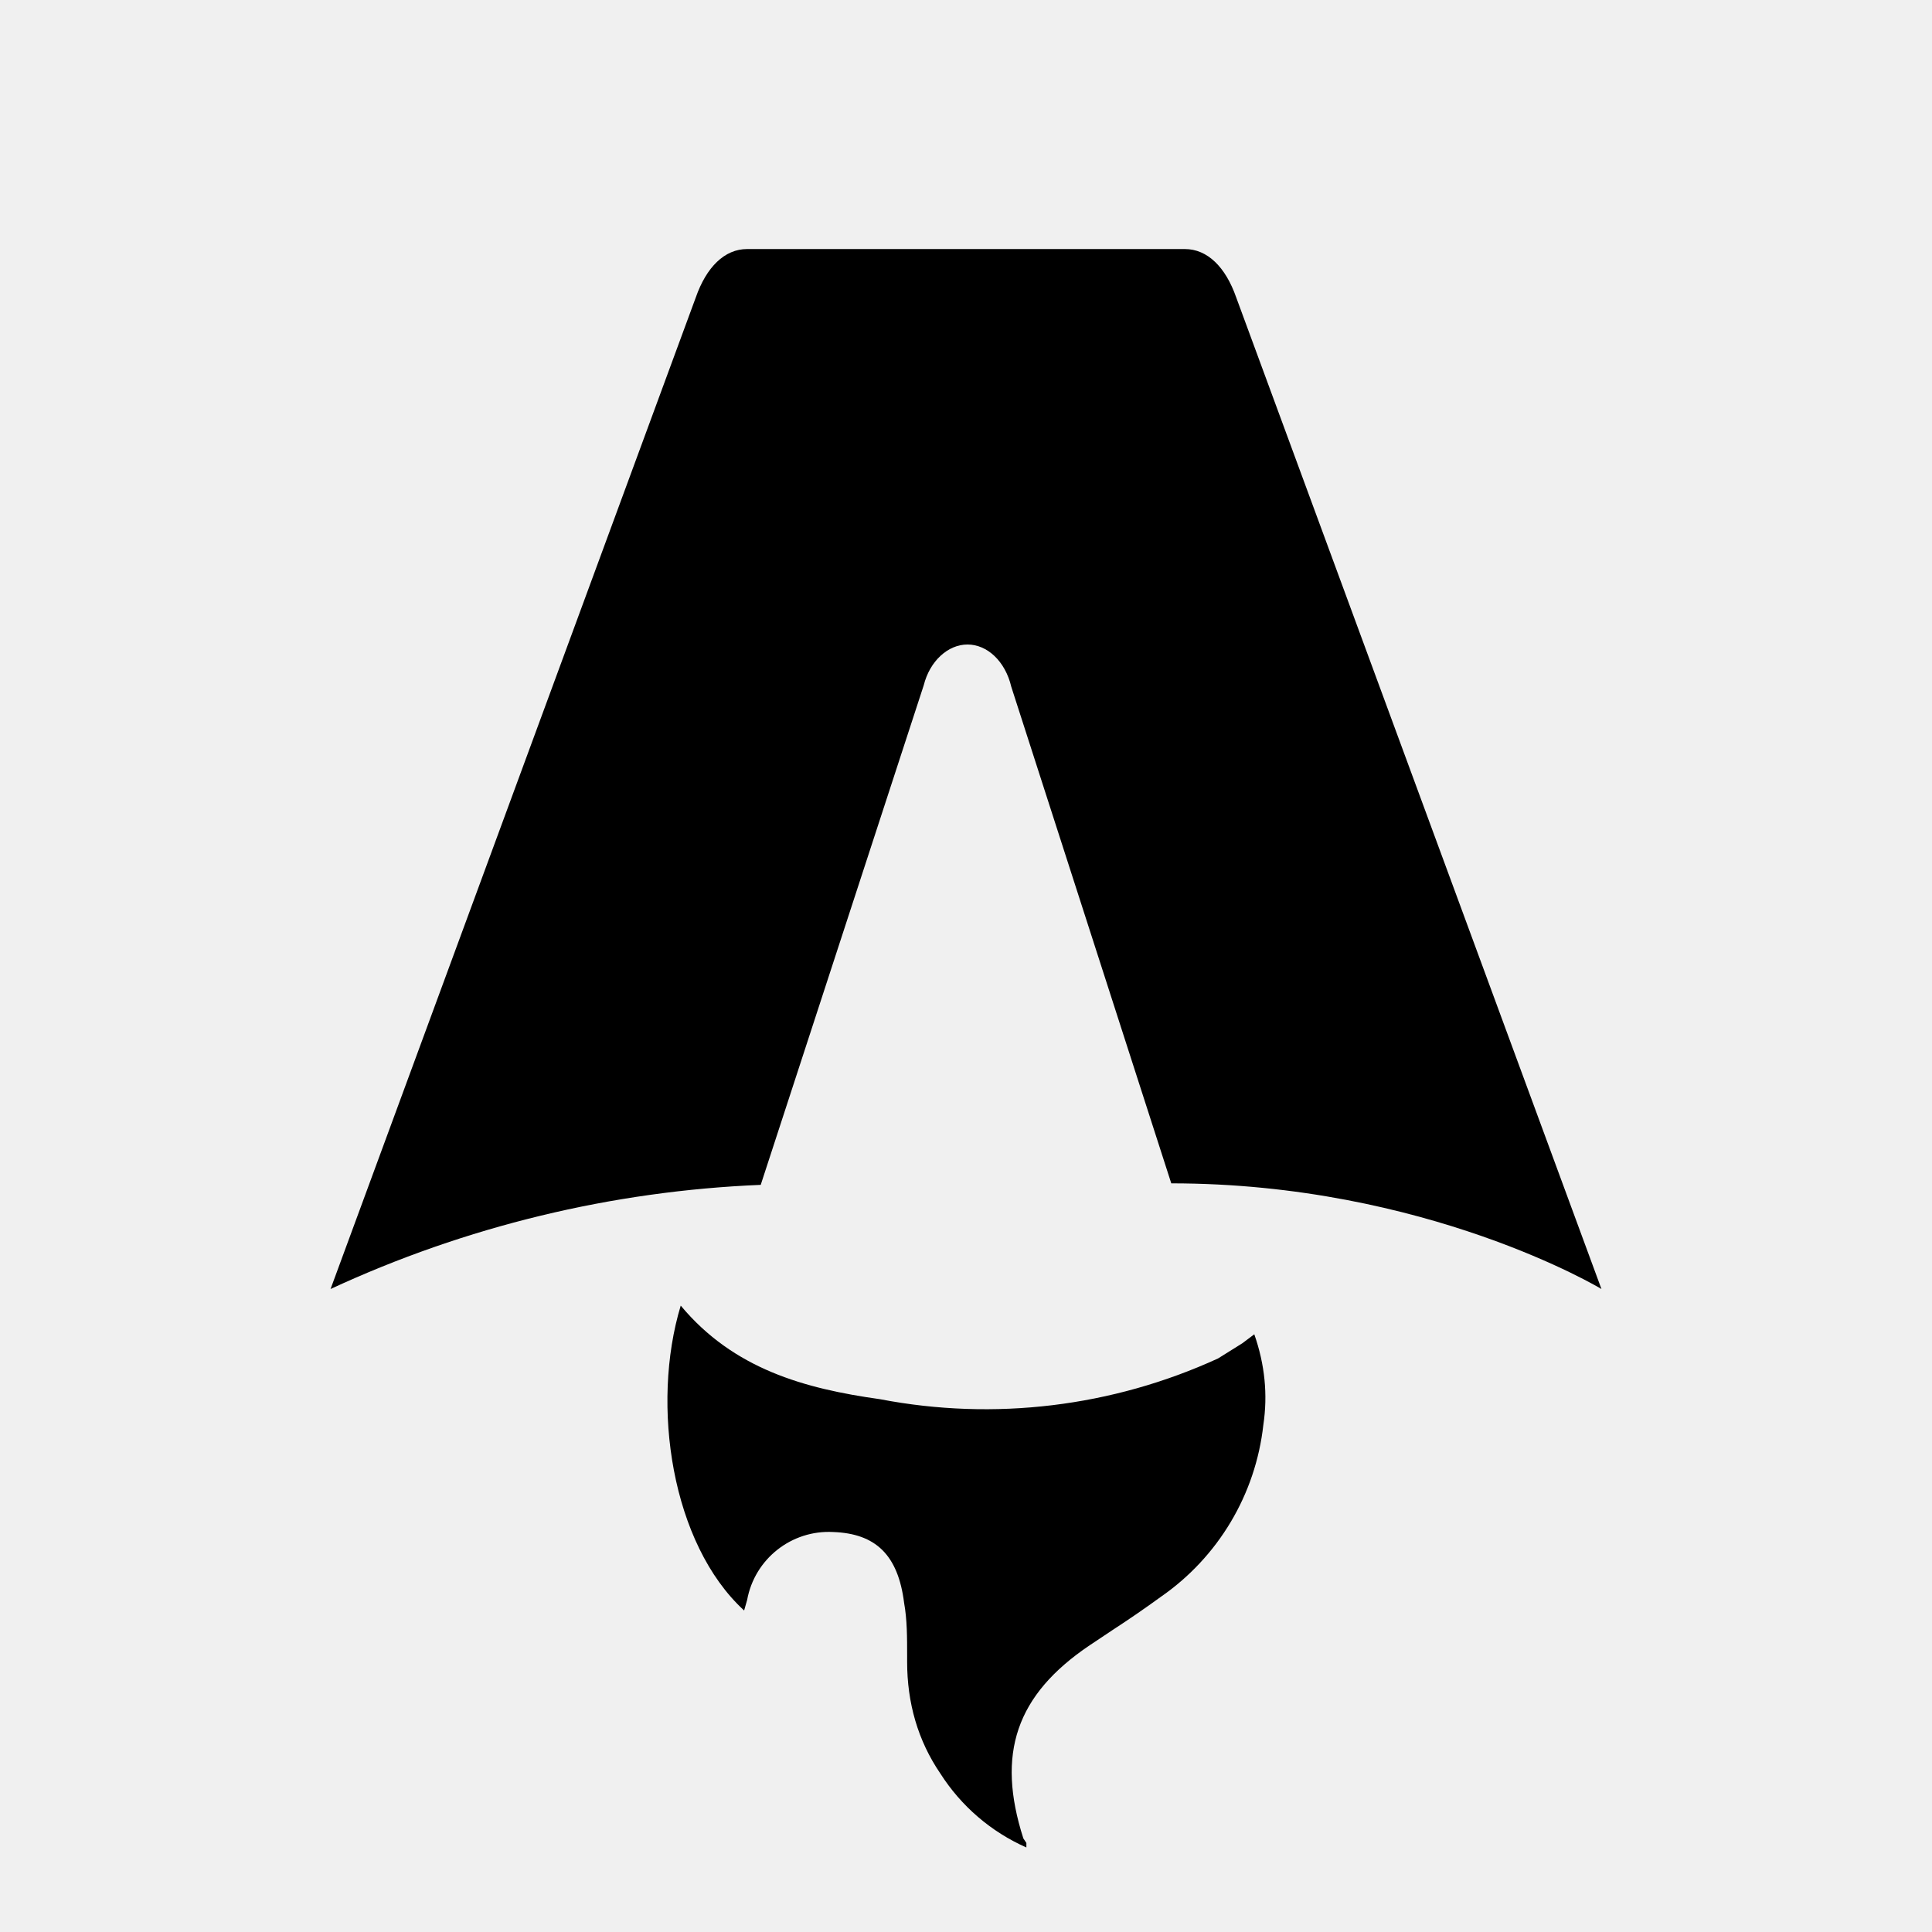
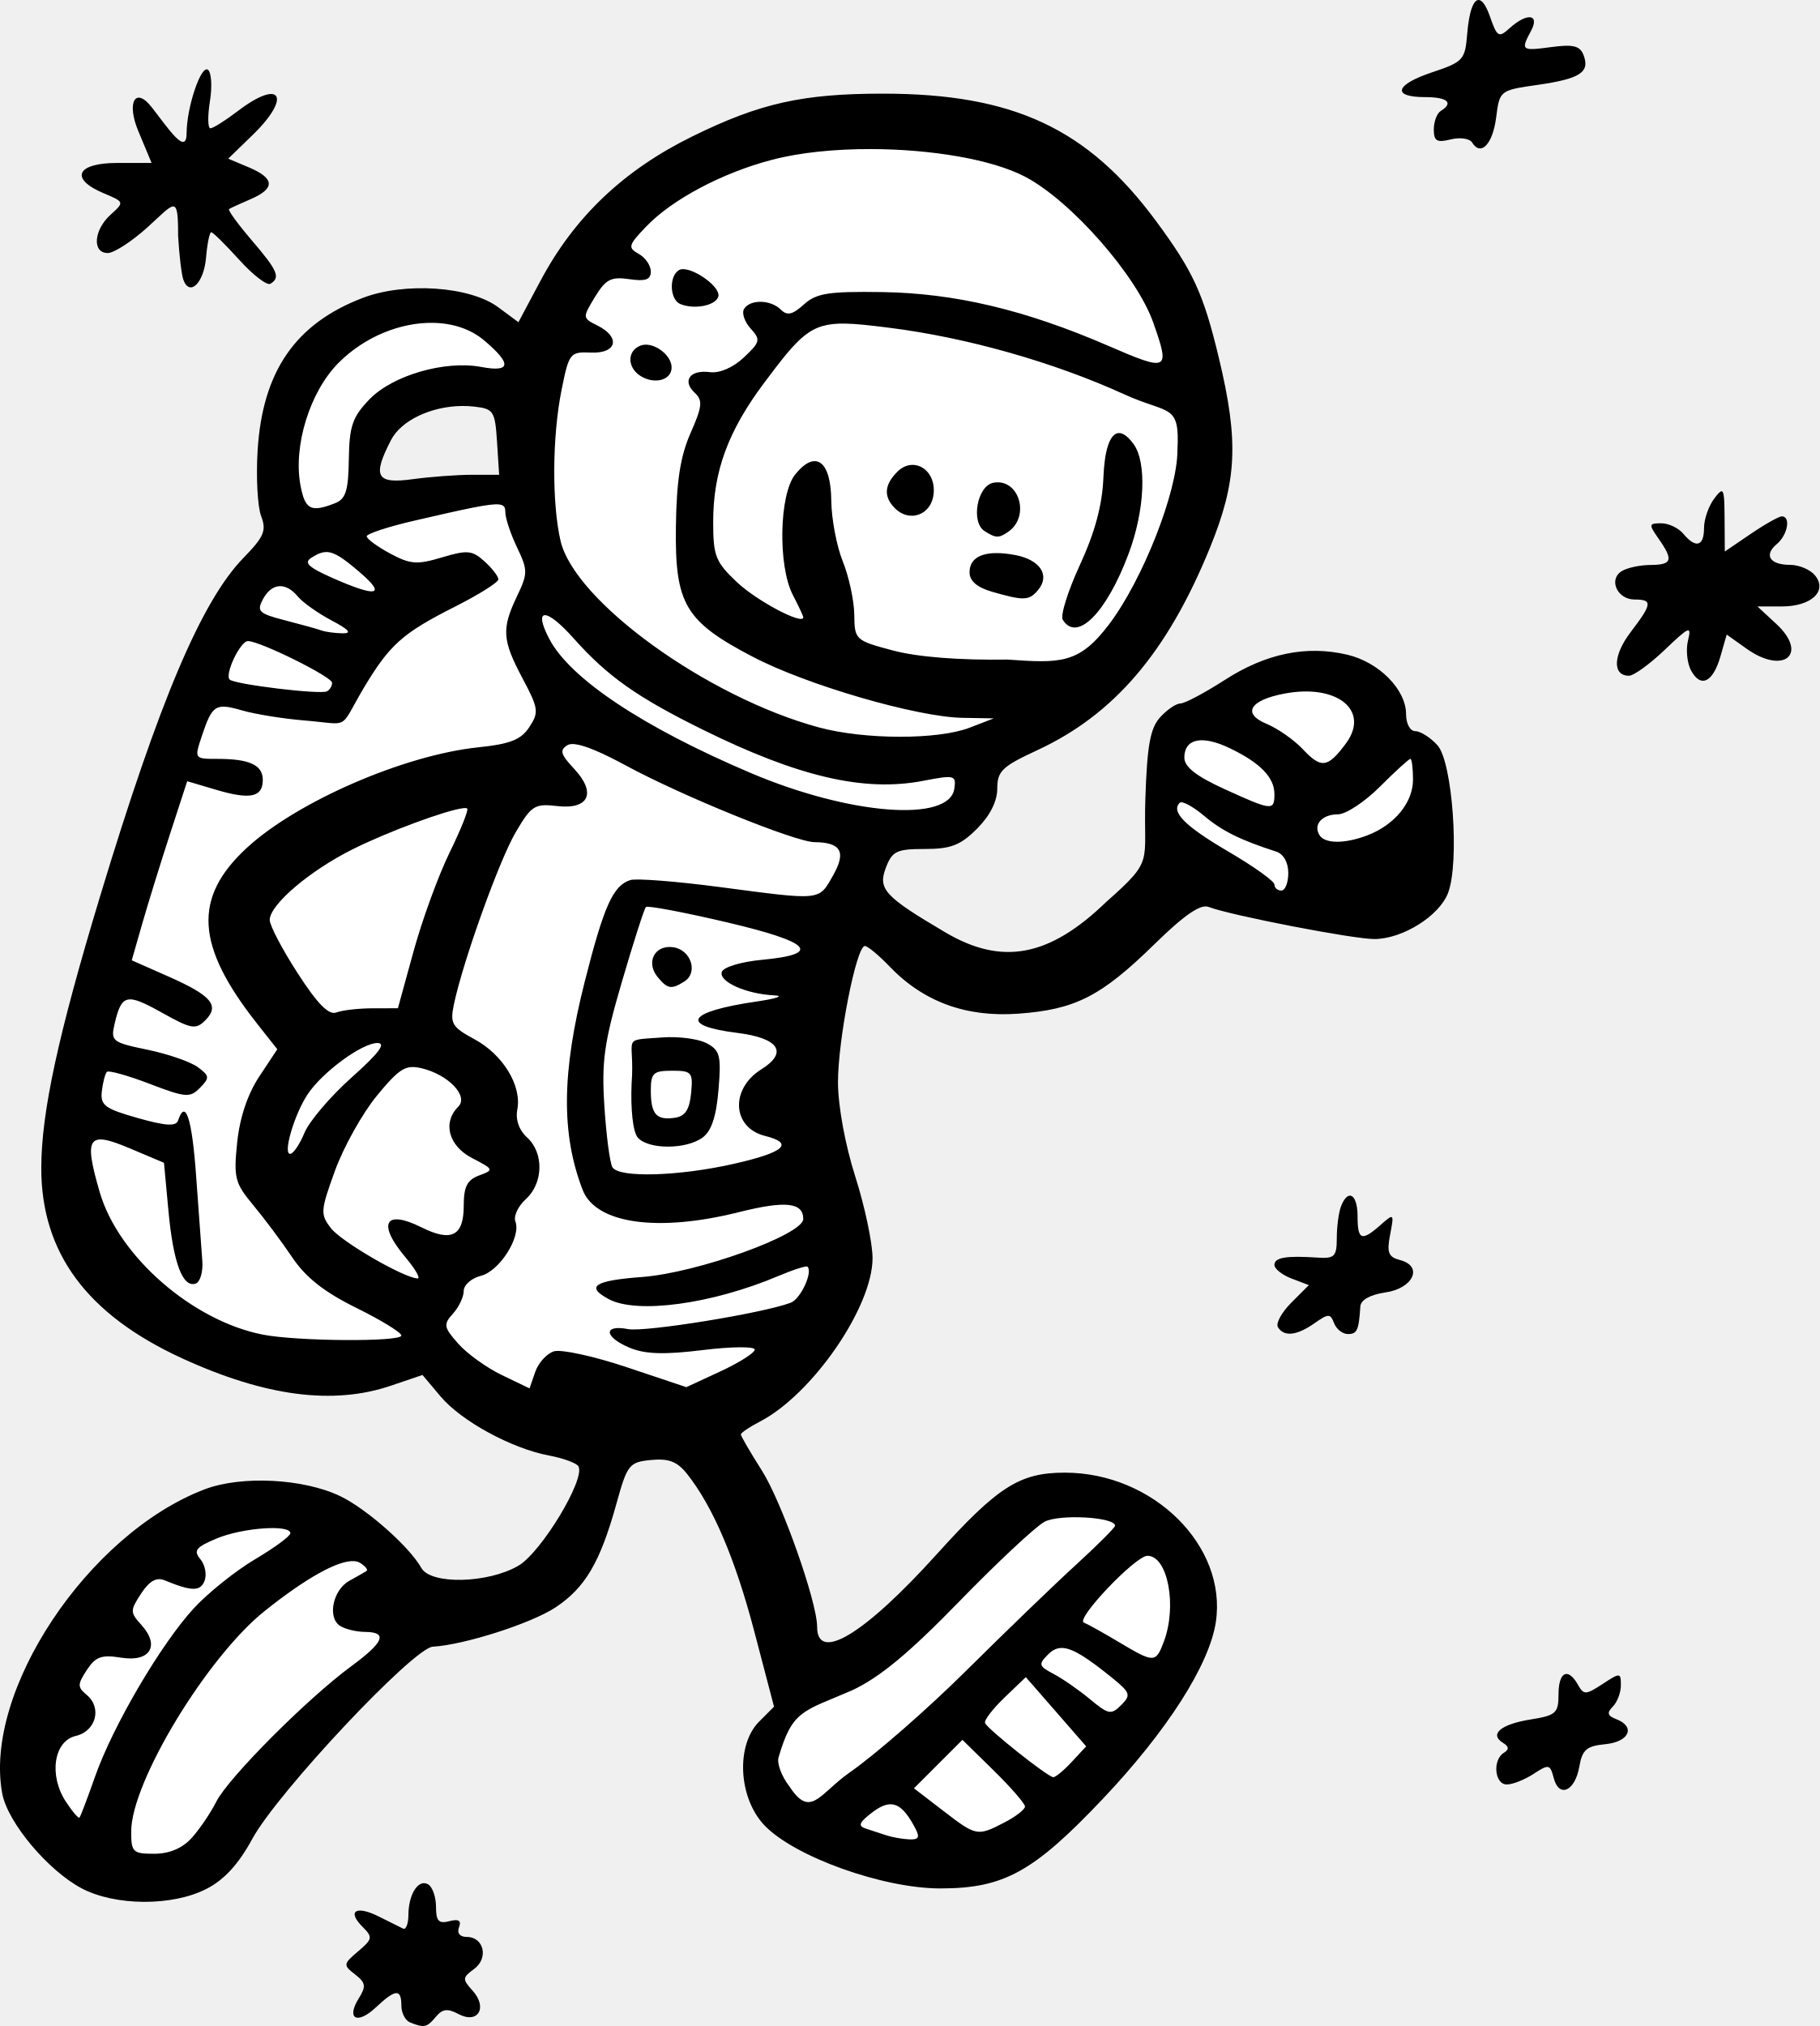
- <svg xmlns="http://www.w3.org/2000/svg" fill="none" viewBox="0 0 128 128">
-   <path d="M50.4 78.5a75.1 75.1 0 0 0-28.5 6.9l24.2-65.7c.7-2 1.9-3.2 3.4-3.2h29c1.5 0 2.7 1.2 3.4 3.2l24.2 65.7s-11.6-7-28.5-7L67 45.5c-.4-1.7-1.6-2.8-2.9-2.8-1.3 0-2.5 1.1-2.9 2.7L50.4 78.5Zm-1.1 28.2Zm-4.2-20.2c-2 6.6-.6 15.8 4.2 20.2a17.5 17.5 0 0 1 .2-.7 5.5 5.5 0 0 1 5.7-4.5c2.8.1 4.3 1.5 4.7 4.7.2 1.1.2 2.3.2 3.5v.4c0 2.7.7 5.2 2.2 7.4a13 13 0 0 0 5.7 4.9v-.3l-.2-.3c-1.8-5.6-.5-9.5 4.4-12.8l1.5-1a73 73 0 0 0 3.2-2.2 16 16 0 0 0 6.8-11.4c.3-2 .1-4-.6-6l-.8.6-1.6 1a37 37 0 0 1-22.4 2.7c-5-.7-9.7-2-13.2-6.2Z" />
-   <style>
-         path { fill: #000; }
-         @media (prefers-color-scheme: dark) {
-             path { fill: #FFF; }
-         }
-     </style>
+ <svg xmlns="http://www.w3.org/2000/svg" width="184.178mm" height="205.075mm" viewBox="0 0 184.178 205.075">
+   <path d="m 5818.339,4063.857 c -15.973,-0.248 -32.206,1.5 -46.549,5.922 -38.246,11.792 -76.494,46.532 -88.299,74.152 0,0 -23.372,-10.199 -42.967,-12.43 -19.595,-2.231 -38.601,6.163 -51.113,31.021 -11.024,21.901 -2.73,49.709 -0.51,56.338 -9.352,6.468 -19.948,15.809 -24.312,26.545 -0.98,2.41 -5.23,13.175 -7.207,18.068 -7.044,11.918 -13.27,23.806 -15.035,30.02 -0.868,3.055 -3.882,13.895 -7.256,26.182 -10.542,27.204 -20.575,54.043 -23.375,65.082 -6.091,24.011 -19.492,87.053 -10.721,103.828 5.356,10.242 19.873,21.401 32.559,29.867 0.987,0.731 1.985,1.383 2.994,1.99 6.84,4.427 13.037,8.165 15.98,9.695 4.725,2.455 8.09,1.881 10.283,0.873 15.09,6.112 30.347,12.166 41.863,10.861 16.62,-1.883 32.394,-9.462 32.881,-9.697 8.545,11.835 25.332,22.371 50.422,30.432 33.761,10.199 80.979,-7.757 98.332,-26.348 17.352,-18.591 9.442,-39.945 4.484,-68.947 -4.957,-29.002 6.965,-95.719 6.965,-95.719 l 12.395,-33.57 c 0,0 21.367,-2.761 33.289,-6.691 11.922,-3.931 8.381,-26.879 8.381,-26.879 l 31.711,-21.084 c 1.034,-0.093 1.924,-0.236 2.58,-0.455 12.114,-4.042 30.489,-28.664 38.928,-42.506 8.439,-13.842 19.464,-57.206 13.203,-65.535 -2.295,-3.054 -10.466,-7.21 -20.652,-11.486 9.335,2.759 16.744,4.979 16.744,4.979 0,0 5.311,-3.187 2.596,-19.547 -2.715,-16.36 -26.561,-56.837 -50.877,-70.223 -15.198,-8.366 -41.095,-14.324 -67.717,-14.738 z m -15.031,69.983 c 3.448,-0.358 15.886,2.451 31.143,6.328 -20.206,-2.249 -41.436,-3.758 -41.436,-3.758 -9.371,2.387 -19.945,10.498 -27.33,18.215 0.051,-0.144 0.156,-0.355 0.203,-0.494 4.604,-13.598 25.143,-19.016 37.42,-20.291 z m -138.766,27.617 c 1.414,0.01 2.527,0.149 3.25,0.428 5.076,1.958 4.623,30.529 4.432,37.828 -1.408,0.174 -32.087,3.978 -52.346,7.254 -0.439,-8.678 -1.102,-18.997 0.578,-29.996 9.502,-9.296 34.188,-15.582 44.086,-15.514 z m 85.654,26.492 c -3.382,12.795 -6.562,27.916 -6.738,37.678 -0.363,-1.315 -0.815,-2.652 -1.062,-3.932 -1.734,-8.959 2.465,-21.538 7.801,-33.746 z m 0.803,54.201 c 11.114,10.658 31.586,21.264 36.435,23.492 2.87,1.319 20.712,5.73 40.471,9.844 -11.872,-1.51 -23.547,-3.166 -33.098,-5.027 -21.326,-4.157 -35.464,-15.611 -43.809,-28.309 z m 227.844,27.74 c -0.364,0 -0.72,0.01 -1.066,0.037 -11.096,0.956 -46.509,18.271 -52.766,28.576 -6.256,10.305 -3.895,37.926 -2.478,49.188 0,0 16.88,7.968 25.852,10.199 8.971,2.231 34.824,4.036 54.065,2.867 19.241,-1.169 25.497,-46.318 21.838,-53.117 -3.659,-6.799 -18.532,-9.774 -16.762,-15.617 1.715,-5.66 -17.398,-21.987 -28.682,-22.133 z m -238.736,178.529 c -0.016,0.01 -0.029,0.015 -0.045,0.024 0.015,-0.01 0.03,-0.016 0.045,-0.024 z m -16.146,0.129 c 0,0.03 0,0.061 0,0.09 0,-0.03 0,-0.06 0,-0.09 z m 9.656,2.592 c -0.018,0.01 -0.033,0.01 -0.051,0.016 0.017,-0.01 0.034,-0.01 0.051,-0.016 z m -8.131,1.031 c 0,0 0.01,0 0.012,0 0,0 -0.01,0 -0.012,0 z m 160.606,131.66 c -11.899,0.126 -17.923,8.556 -27.314,18.57 -12.522,13.352 -52.674,47.406 -65.469,56.348 -12.795,8.942 -29.538,21.56 -29.674,36.137 0,0 6.261,13.72 29.264,24.744 23.003,11.025 57.848,16.046 81.939,-0.123 24.092,-16.17 57.983,-67.739 59.072,-86.48 1.089,-18.742 -11.161,-38.097 -33.619,-46.305 -5.615,-2.052 -10.233,-2.933 -14.199,-2.891 z m -305.557,7.752 c -6.847,0.025 -14.279,1.478 -23.109,4.326 -23.547,7.595 -68.873,60.023 -74.182,86.603 -5.308,26.582 22.596,41.527 37.977,49.857 9.8,2.572 35.797,-0.98 44.916,-19.967 9.12,-18.987 43.964,-44.098 62.611,-63.33 18.647,-19.232 3.948,-32.707 -15.107,-45.568 -11.91,-8.039 -21.694,-11.964 -33.105,-11.922 z" fill="#FFFFFF" paint-order="markers stroke fill" transform="translate(341.2669,257.3296) matrix(0.2645833,0,0,0.2645833,-1790.383,-1320.008)" />
+   <path d="m 6042.96,4016.451 c -2.134,-0.438 -3.917,4.097 -4.641,13.055 -0.793,9.811 -1.543,10.625 -13.412,14.58 -14.222,4.739 -15.558,9.492 -2.67,9.492 8.573,0 11.021,2.177 5.963,5.303 -1.458,0.901 -2.65,4.082 -2.65,7.07 0,4.435 1.187,5.135 6.465,3.811 3.556,-0.892 7.243,-0.363 8.195,1.178 3.344,5.411 7.887,0.676 9.199,-9.59 1.319,-10.319 1.397,-10.382 15.836,-12.449 16.266,-2.329 20.125,-4.825 17.605,-11.393 -1.362,-3.55 -3.949,-4.2 -12.281,-3.082 -11.536,1.547 -11.835,1.31 -7.812,-6.207 3.442,-6.431 -1.529,-7.048 -8.193,-1.018 -4.176,3.78 -4.784,3.419 -7.535,-4.473 -1.381,-3.962 -2.788,-6.014 -4.068,-6.277 z m -486.5,26.615 c -2.67,-1.65 -8.064,14.534 -8.088,24.273 -0.023,8.947 -7.05,-1.85 -13.359,-9.902 -6.296,-8.035 -9.682,-1.805 -5.156,9.055 l 5.113,12.271 h -13.19 c -15.569,0 -18.275,6.069 -5.164,11.582 7.996,3.362 8.005,3.39 2.65,8.236 -6.466,5.851 -7.099,14.645 -1.055,14.645 2.375,0 9.235,-4.452 15.244,-9.893 10.558,-9.56 11.666,-12.678 11.666,3.314 0.408,7.264 1.304,14.796 1.99,16.74 2.356,6.67 7.873,1.354 8.695,-8.379 0.453,-5.355 1.351,-9.736 1.996,-9.736 0.645,0 5.474,4.762 10.732,10.582 5.258,5.82 10.625,9.926 11.924,9.123 3.911,-2.417 2.798,-4.985 -7.232,-16.703 -5.277,-6.165 -9.153,-11.507 -8.615,-11.871 0.538,-0.364 4.258,-2.071 8.268,-3.793 9.447,-4.057 9.235,-7.983 -0.652,-12.141 l -7.941,-3.34 9.268,-8.982 c 15.203,-14.735 10.945,-21.847 -5.549,-9.268 -4.779,3.645 -9.519,6.627 -10.531,6.627 -1.013,0 -1.089,-4.701 -0.17,-10.445 0.919,-5.744 0.539,-11.142 -0.844,-11.996 z m 258.33,9.186 c -30.798,0 -47.074,3.65 -72.904,16.346 -26.276,12.915 -45.065,30.759 -58.062,55.145 l -8.498,15.943 -7.805,-5.77 c -10.776,-7.967 -35.681,-9.662 -51.756,-3.523 -25.772,9.843 -38.36,28.113 -40.227,58.389 -0.629,10.207 -0.025,21.487 1.342,25.068 2.119,5.55 1.135,7.897 -6.668,15.906 -16.121,16.547 -32.302,54.711 -54.963,129.633 -16.055,53.081 -22.441,82.566 -22.48,103.777 -0.059,32.544 17.47,56.227 54.008,72.967 31.688,14.518 57.68,17.913 79.76,10.416 l 12.086,-4.104 6.908,8.211 c 7.938,9.434 27.209,19.928 41.522,22.613 5.403,1.014 10.448,2.853 11.211,4.088 2.889,4.675 -14.146,32.925 -22.953,38.065 -11.67,6.809 -33.511,7.305 -37.131,0.844 -4.541,-8.106 -20.922,-22.604 -31.021,-27.455 -14.095,-6.77 -37.891,-7.964 -51.922,-2.606 -44.639,17.048 -84.722,77.352 -77.391,116.434 2.064,11.003 17.494,29.402 30.355,36.197 12.863,6.796 34.633,6.916 47.674,0.264 6.893,-3.516 12.323,-9.426 17.646,-19.207 9.672,-17.77 61.644,-73.086 69.057,-73.5 11.942,-0.667 37.577,-8.864 46.875,-14.988 11.386,-7.5 17.166,-17.314 23.354,-39.66 4.167,-15.048 4.881,-15.954 13.262,-16.775 6.745,-0.661 10.027,0.604 13.758,5.303 9.923,12.496 18.446,32.47 25.777,60.414 l 7.519,28.662 -5.676,5.676 c -9.019,9.019 -7.976,29.294 2.045,39.754 11.494,11.997 45.253,24.1 67.223,24.1 24.3,0 35.632,-6.233 62.105,-34.164 24.626,-25.982 40.886,-51.402 43.338,-67.754 4.368,-29.125 -23.969,-57.145 -57.789,-57.145 -17.26,0 -25.614,5.32 -48.988,31.207 -27.651,30.623 -45.775,41.614 -45.775,27.758 0,-9.529 -13.517,-47.779 -21.104,-59.721 -4.432,-6.977 -8.059,-13.209 -8.059,-13.85 0,-0.641 3.281,-2.866 7.291,-4.945 20.052,-10.397 43.08,-43.803 43.08,-62.492 0,-5.799 -2.967,-19.834 -6.594,-31.189 -3.857,-12.077 -6.61,-27.031 -6.629,-36.029 -0.036,-16.352 7.03,-52.221 10.287,-52.221 1.069,0 5.327,3.532 9.461,7.848 12.918,13.484 29.226,19.473 49.137,18.049 21.876,-1.565 31.764,-6.596 52.148,-26.541 11.489,-11.241 17.66,-15.493 20.762,-14.303 8.388,3.219 55.223,12.287 63.389,12.287 10.786,-0.013 24.882,-8.82 28.236,-17.643 4.455,-11.719 1.704,-50.124 -4.047,-56.478 -2.688,-2.97 -6.492,-5.4 -8.453,-5.4 -2.015,0 -3.566,-2.82 -3.566,-6.481 0,-9.457 -10.369,-19.944 -22.533,-22.789 -15.643,-3.659 -31.098,-0.468 -46.828,9.666 -7.682,4.949 -15.315,8.998 -16.961,8.998 -1.646,0 -5.149,2.384 -7.785,5.297 -3.779,4.176 -4.973,10.762 -5.646,31.15 -0.827,25.009 3.709,22.949 -14.992,39.506 -21.773,21.026 -39.825,24.434 -61.549,11.615 -23.279,-13.736 -25.855,-16.536 -22.742,-24.723 2.419,-6.362 4.107,-7.172 14.928,-7.172 9.949,0 13.628,-1.43 19.947,-7.75 4.963,-4.963 7.75,-10.484 7.75,-15.355 0,-6.674 1.868,-8.469 15.244,-14.658 29.483,-13.642 49.852,-37.52 66.162,-77.559 10.33,-25.357 11.05,-40.54 3.426,-72.342 -5.949,-24.813 -9.802,-33.223 -24.078,-52.553 -26.188,-35.459 -54.677,-48.75 -104.496,-48.75 z m -4.494,21.203 c 22.737,0.065 46.109,3.855 58.963,10.617 17.571,9.244 42.601,37.752 48.953,55.756 6.536,18.524 5.838,18.884 -17.23,8.887 -31.695,-13.735 -58.692,-20.145 -86.568,-20.553 -20.517,-0.3 -25.102,0.429 -29.887,4.752 -4.332,3.915 -6.379,4.379 -8.77,1.988 -3.885,-3.885 -11.773,-4.054 -14.092,-0.301 -0.958,1.55 0.162,4.924 2.49,7.496 3.91,4.321 3.713,5.165 -2.594,11.09 -4.125,3.876 -9.268,6.092 -12.998,5.604 -7.596,-0.995 -10.722,3.295 -5.771,7.92 3.12,2.915 2.876,5.236 -1.613,15.402 -3.884,8.794 -5.37,18.301 -5.604,35.83 -0.395,29.616 3.49,36.185 29.422,49.754 20.638,10.799 62.763,23.051 80.279,23.35 l 11.93,0.205 -9.277,3.572 c -12.079,4.652 -40.105,4.608 -57.541,-0.09 -42.748,-11.516 -93.663,-48.292 -98.971,-71.488 -3.325,-14.534 -3.149,-39.894 0.402,-57.576 2.856,-14.221 3.237,-14.707 11.268,-14.361 9.918,0.427 11.43,-5.883 2.478,-10.346 -5.768,-2.876 -5.779,-2.998 -0.955,-10.93 4.118,-6.771 6.162,-7.832 13.123,-6.811 6.227,0.914 8.246,0.195 8.246,-2.936 0,-2.28 -2.089,-5.316 -4.641,-6.746 -4.235,-2.374 -3.987,-3.283 2.844,-10.42 9.995,-10.442 29.209,-20.628 48.283,-25.596 10.776,-2.807 24.188,-4.109 37.83,-4.07 z m -71.822,45.939 c -0.701,-0.02 -1.307,0.1 -1.773,0.389 -3.846,2.377 -3.472,11.265 0.545,12.945 5.281,2.209 13.411,0.664 14.539,-2.764 1.138,-3.458 -8.405,-10.428 -13.31,-10.57 z m -95.732,20.543 c 7.385,0.141 14.227,2.305 19.408,6.664 10.726,9.025 10.383,12.352 -1.051,10.207 -13.918,-2.611 -33.994,3.225 -42.836,12.453 -6.445,6.727 -7.638,10.207 -7.82,22.816 -0.175,12.089 -1.17,15.252 -5.303,16.871 -9.231,3.618 -11.455,2.467 -13.201,-6.84 -2.837,-15.121 3.594,-35.84 14.537,-46.838 10.14,-10.19 23.957,-15.569 36.266,-15.334 z m 157.598,0.285 c 4.428,0.074 9.871,0.708 17.004,1.609 29.608,3.74 62.758,13.136 89.76,25.441 17.173,7.826 21.326,3.243 20.357,21.492 0,15.752 -13.232,49.406 -26.15,66.51 -11.511,15.241 -18.596,14.886 -38.904,13.48 -18.543,0.281 -34.38,-0.974 -43.764,-3.469 -14.441,-3.839 -14.707,-4.086 -14.818,-13.697 -0.063,-5.383 -2.042,-14.558 -4.398,-20.391 -2.357,-5.832 -4.339,-16.308 -4.402,-23.279 -0.14,-15.269 -6.05,-19.56 -13.785,-10.008 -6.167,7.617 -6.698,35.053 -0.895,46.182 2.178,4.176 3.959,7.992 3.959,8.479 0,3.141 -17.748,-6.235 -25.32,-13.377 -8.251,-7.781 -9.143,-10.032 -9.143,-23.08 0,-19.344 5.671,-34.779 19.615,-53.377 13.425,-17.906 17.599,-22.738 30.885,-22.516 z m -76.473,8.062 c -0.639,0.019 -1.256,0.131 -1.83,0.351 -5.361,2.057 -5.096,8.788 0.469,11.902 5.376,3.009 11.428,1.139 11.428,-3.529 0,-4.374 -5.59,-8.854 -10.066,-8.725 z m -70.418,23.459 c 1.66,-0.029 3.327,0.045 4.977,0.233 7.401,0.841 7.956,1.703 8.713,13.492 l 0.808,12.592 h -10.379 c -5.709,0 -15.915,0.758 -22.68,1.685 -13.953,1.913 -15.551,-0.966 -8.309,-14.971 3.886,-7.515 15.247,-12.826 26.869,-13.031 z m 250.961,10.453 c -2.93,0.814 -4.855,6.647 -5.271,16.936 -0.426,10.518 -3.211,20.883 -8.973,33.383 -4.596,9.971 -7.559,19.42 -6.584,20.998 5.419,8.769 16.707,-2.551 25.213,-25.285 6.208,-16.593 7.022,-34.902 1.865,-41.955 -2.373,-3.245 -4.492,-4.565 -6.25,-4.076 z m -79.188,12.133 c -1.679,0.219 -3.391,1.045 -4.945,2.6 -5.011,5.01 -5.296,9.54 -0.879,13.957 5.565,5.565 13.857,2.558 14.771,-5.357 0.814,-7.045 -3.911,-11.856 -8.947,-11.199 z m 31.809,6.779 c -6.184,1.175 -8.706,15.098 -3.35,18.494 4.313,2.734 5.398,2.768 9.021,0.287 8.602,-5.89 4.146,-20.646 -5.672,-18.781 z m 278.621,3.275 c -0.584,-0.021 -1.469,1.014 -2.818,2.799 -2.141,2.83 -3.893,7.901 -3.893,11.268 0,7.034 -3.183,7.892 -7.953,2.144 -1.815,-2.187 -5.607,-3.977 -8.428,-3.977 -4.769,0 -4.841,0.41 -1.002,5.891 5.764,8.23 5.206,10.007 -3.162,10.055 -4.01,0.022 -8.957,1.096 -10.992,2.385 -5.103,3.231 -1.634,10.83 4.943,10.83 6.988,0 6.795,1.629 -1.476,12.473 -6.759,8.862 -7.051,16.689 -0.623,16.689 1.807,0 7.971,-4.474 13.699,-9.941 9.421,-8.993 10.266,-9.331 8.863,-3.547 -0.853,3.516 -0.337,8.659 1.145,11.428 3.686,6.887 8.405,4.642 11.273,-5.361 l 2.389,-8.33 7.607,5.416 c 14.189,10.104 23.827,2.061 11.367,-9.486 l -7.217,-6.688 h 9.342 c 11.329,0 17.616,-5.934 12.641,-11.93 -1.815,-2.187 -6.067,-3.977 -9.447,-3.977 -7.809,0 -10.204,-3.745 -5.104,-7.979 4.129,-3.427 5.422,-10.58 1.912,-10.58 -1.12,0 -6.488,3.025 -11.93,6.723 l -9.895,6.725 -0.084,-12.69 c -0.049,-7.333 -0.185,-10.304 -1.158,-10.34 z m -467.76,5.031 c 2.115,0.219 2.416,1.242 2.416,2.926 0,2.254 2.01,8.312 4.467,13.465 4.189,8.785 4.189,9.953 0,18.738 -5.953,12.484 -5.661,16.757 2.147,31.441 6.09,11.453 6.295,12.927 2.59,18.582 -3.182,4.856 -7.288,6.482 -19.607,7.769 -28.414,2.97 -69.462,20.827 -88.586,38.537 -20.58,19.059 -19.487,37.365 4.008,67.154 l 7.74,9.815 -6.912,10.445 c -4.445,6.716 -7.455,15.714 -8.436,25.213 -1.395,13.512 -0.872,15.552 6.127,23.947 4.208,5.048 10.926,14.047 14.93,20 5.183,7.706 12.246,13.272 24.523,19.326 9.484,4.677 17.242,9.441 17.242,10.586 0,2.494 -39.873,2.231 -53.023,-0.35 -26.966,-5.293 -55.276,-30.023 -62.393,-54.504 -6.174,-21.237 -4.578,-23.555 11.533,-16.748 l 13.057,5.516 1.713,18.432 c 1.849,19.898 5.448,29.486 10.424,27.768 1.724,-0.596 2.86,-4.545 2.523,-8.777 -0.337,-4.232 -1.394,-18.73 -2.35,-32.217 -1.57,-22.166 -4.079,-29.915 -6.92,-21.391 -0.779,2.336 -4.705,2.094 -15.465,-0.951 -12.591,-3.563 -14.33,-4.865 -13.701,-10.258 0.396,-3.397 1.267,-6.723 1.936,-7.391 0.668,-0.668 8.015,1.388 16.326,4.568 13.827,5.291 15.464,5.422 19.273,1.551 3.786,-3.848 3.712,-4.566 -0.824,-7.93 -2.744,-2.034 -11.395,-5.029 -19.225,-6.654 -13.613,-2.826 -14.163,-3.265 -12.565,-10.057 2.639,-11.216 4.574,-11.664 17.979,-4.172 11.338,6.337 13.019,6.638 16.68,2.977 5.631,-5.631 2.432,-9.45 -14.01,-16.721 l -14.125,-6.246 4.012,-14.004 c 2.207,-7.702 6.981,-23.116 10.607,-34.254 l 6.594,-20.25 11.146,3.297 c 13.018,3.851 17.777,2.826 17.777,-3.826 0,-5.667 -5.074,-8.016 -17.312,-8.016 -8.89,0 -8.913,-0.032 -6.049,-8.615 4.048,-12.131 5.202,-12.869 15.514,-9.908 5.045,1.448 15.735,3.17 23.754,3.824 17.775,1.451 13.094,3.964 22.492,-12.059 10.137,-16.976 14.946,-21.285 35.168,-31.494 9.113,-4.601 16.568,-9.295 16.568,-10.434 0,-1.139 -2.388,-4.232 -5.309,-6.875 -4.699,-4.252 -6.571,-4.428 -16.277,-1.52 -9.561,2.865 -12.112,2.67 -19.877,-1.512 -4.899,-2.638 -8.906,-5.589 -8.906,-6.559 0,-0.969 8.052,-3.629 17.895,-5.908 20.618,-4.775 29.185,-6.644 32.711,-6.279 z m -65.945,18.205 c 3.053,0.051 6.359,2.338 12.588,7.662 10.522,8.993 6.693,9.806 -10.432,2.215 -9.21,-4.084 -10.986,-5.809 -7.953,-7.727 2.225,-1.407 3.965,-2.181 5.797,-2.15 z m 255.984,0.404 c -6.455,0.093 -10.002,2.626 -10.002,7.357 0,3.299 2.865,5.771 8.615,7.432 12.171,3.514 14.204,3.435 17.615,-0.676 4.693,-5.655 0.784,-11.58 -8.828,-13.383 -2.774,-0.52 -5.249,-0.761 -7.4,-0.731 z m -274.178,12.664 c 2.332,-0.181 4.832,1.126 7.172,3.945 1.897,2.286 7.709,6.407 12.916,9.16 6.705,3.545 7.921,4.979 4.166,4.914 -2.916,-0.051 -6.495,-0.531 -7.953,-1.066 -1.458,-0.535 -7.736,-2.281 -13.951,-3.879 -10.094,-2.595 -11.005,-3.459 -8.523,-8.096 1.675,-3.131 3.841,-4.798 6.174,-4.979 z m 101.713,11.08 c 1.788,-0.033 5.672,2.91 10.957,8.838 13.007,14.59 24.218,22.519 49.44,34.971 36.615,18.076 61.783,23.918 84.314,19.568 12.014,-2.319 12.69,-2.148 11.93,3.012 v 0 c -1.921,13.043 -40.051,10.089 -77.981,-6.041 -41.255,-17.545 -69.114,-36.112 -77.035,-51.342 -3.104,-5.968 -3.413,-8.975 -1.625,-9.008 z m -113.625,9.916 c 4.598,0 32.189,13.668 32.189,15.945 0,1.265 -0.895,2.744 -1.988,3.285 -2.633,1.304 -35.352,-2.664 -37.199,-4.512 -1.992,-1.992 4.059,-14.719 6.998,-14.719 z m 403.842,19.287 c 15.827,-0.388 24.435,8.915 16.174,19.98 -6.93,9.282 -9.379,9.593 -16.43,2.088 -3.341,-3.556 -9.555,-7.906 -13.809,-9.668 -9.549,-3.955 -6.502,-9.109 6.869,-11.617 2.527,-0.474 4.934,-0.728 7.195,-0.783 z m -38.463,18.668 c 2.704,0.09 6.096,1.048 10.021,2.91 11.769,5.585 17.334,11.251 17.334,17.648 0,6.513 -0.883,6.423 -19.221,-1.947 -10.716,-4.892 -15.244,-8.444 -15.244,-11.963 0,-4.532 2.602,-6.798 7.109,-6.649 z m -240.356,1.48 c 3.716,0.382 10.207,3.099 19.666,8.217 21.573,11.673 64.76,29.21 72.078,29.27 10.192,0.083 12.222,3.742 7.084,12.768 -5.536,9.724 -4.113,9.58 -43.252,4.418 -16.609,-2.191 -32.044,-3.398 -34.301,-2.682 -6.598,2.094 -10.101,9.898 -17.441,38.855 -8.815,34.775 -9.055,58.201 -0.815,79.644 4.987,12.975 28.667,16.355 59.824,8.541 17.785,-4.46 24.594,-3.735 24.594,2.621 0,6.015 -40.568,20.62 -61.637,22.189 -18.344,1.366 -21.788,3.653 -12.768,8.48 10.823,5.792 39.498,1.879 64.871,-8.854 5.692,-2.408 10.713,-4.012 11.16,-3.564 2.115,2.115 -2.629,12.329 -6.399,13.775 -10.397,3.99 -55.736,11.345 -62.252,10.1 -9.68,-1.851 -9.181,3.082 0.727,7.186 5.837,2.418 13.19,2.639 27.836,0.838 10.947,-1.346 19.904,-1.433 19.904,-0.191 0,1.241 -5.887,4.985 -13.082,8.318 l -13.082,6.061 -22.848,-7.643 c -12.566,-4.203 -25.091,-6.93 -27.83,-6.061 -2.74,0.87 -5.956,4.412 -7.149,7.875 l -2.17,6.297 -10.604,-5.098 c -5.832,-2.804 -13.35,-8.214 -16.705,-12.023 -5.551,-6.304 -5.73,-7.336 -1.988,-11.471 2.261,-2.499 4.111,-6.409 4.111,-8.688 0,-2.279 2.962,-4.885 6.58,-5.793 7.136,-1.791 15.453,-14.902 13.191,-20.795 -0.77,-2.007 1.028,-5.846 3.996,-8.531 6.736,-6.096 6.968,-17.722 0.473,-23.6 -3.073,-2.781 -4.475,-6.792 -3.732,-10.676 1.747,-9.138 -5.501,-21.03 -16.395,-26.896 -8.543,-4.601 -9.381,-5.99 -7.912,-13.121 3.331,-16.174 17.313,-55.188 23.658,-66.016 6.021,-10.273 7.279,-11.075 15.848,-10.074 12.257,1.431 15.176,-5.056 6.453,-14.342 -5.093,-5.421 -5.549,-7.055 -2.494,-8.943 0.629,-0.389 1.56,-0.52 2.799,-0.393 z m 319.717,5.633 c 0.558,0 1.014,3.579 1.014,7.953 0,8.749 -7.058,17.341 -17.51,21.314 -8.645,3.288 -16.209,3.243 -18.279,-0.105 -2.495,-4.037 1.001,-7.953 7.098,-7.953 3.002,0 10.228,-4.771 16.061,-10.604 5.832,-5.832 11.06,-10.605 11.617,-10.605 z m -87.029,16.701 c 1.728,0.436 4.867,2.358 8.049,5.035 6.957,5.854 13.931,9.318 27.637,13.723 2.804,0.901 4.639,4.145 4.639,8.201 0,3.691 -1.192,6.711 -2.65,6.711 -1.458,0 -2.65,-1.037 -2.65,-2.303 0,-1.266 -7.904,-6.923 -17.562,-12.572 -16.64,-9.732 -22.137,-15.238 -18.668,-18.707 0.212,-0.212 0.631,-0.233 1.207,-0.088 z m -275.535,2.184 c 0.917,-0.114 1.516,-0.078 1.725,0.131 0.549,0.549 -2.491,8.125 -6.758,16.838 -4.266,8.713 -10.459,25.675 -13.762,37.693 l -6.006,21.852 -9.725,0.02 c -5.349,0.011 -11.567,0.728 -13.818,1.592 -2.91,1.117 -7.186,-3.216 -14.797,-14.992 -5.888,-9.109 -10.705,-18.286 -10.705,-20.391 0,-5.814 15.21,-18.791 31.67,-27.02 13.679,-6.838 35.753,-14.926 42.176,-15.723 z m 70.082,37.785 c 0.63,-0.63 14.495,1.985 30.811,5.811 32.551,7.633 36.843,12.215 13.486,14.4 -7.901,0.739 -14.648,2.784 -15.252,4.623 -1.226,3.728 9.381,8.466 20.064,8.963 3.915,0.182 0.865,1.244 -6.777,2.359 -26.564,3.877 -29.805,9.196 -7.314,12.006 15.879,1.984 19.491,7.475 9.158,13.928 -12.008,7.499 -11.207,22.31 1.377,25.469 11.309,2.838 7.534,6.267 -11.721,10.646 -21.174,4.816 -44.092,5.488 -46.639,1.367 -0.959,-1.552 -2.34,-11.991 -3.068,-23.197 -1.128,-17.346 -0.133,-24.451 6.701,-47.803 4.415,-15.085 8.544,-27.942 9.174,-28.572 z m 7.965,15.354 c -5.377,0.701 -7.539,6.539 -3.406,11.52 3.749,4.518 5.206,4.745 10.176,1.596 5.366,-3.401 2.517,-12.113 -4.277,-13.082 -0.89,-0.127 -1.724,-0.133 -2.492,-0.033 z m 3.24,34.461 c -1.625,-0.058 -3.252,-0.037 -4.787,0.074 -16.66,1.209 -10.469,-0.697 -11.891,17.693 -0.424,9.872 0.536,18.406 2.312,20.547 3.886,4.682 18.471,4.731 24.828,0.082 3.406,-2.49 5.266,-8.058 6.115,-18.301 1.081,-13.029 0.566,-15.071 -4.488,-17.775 -2.356,-1.26 -7.216,-2.145 -12.09,-2.32 z m -113.926,2.209 c 3.469,0 0.576,3.87 -9.82,13.137 -8.107,7.225 -16.243,16.77 -18.082,21.209 -1.839,4.439 -4.309,8.072 -5.488,8.072 -2.825,0 1.524,-14.911 6.617,-22.684 5.546,-8.465 20.835,-19.734 26.773,-19.734 z m 12.779,9.23 c 1.206,-0.114 2.481,0.048 3.973,0.395 10.302,2.391 18.257,10.659 14.18,14.736 -6.12,6.12 -3.707,15.014 5.346,19.695 8.286,4.285 8.371,4.494 2.652,6.609 -4.594,1.7 -5.908,4.284 -5.908,11.633 0,11.532 -4.709,13.938 -16.127,8.242 -14.089,-7.029 -17.066,-1.509 -6.17,11.439 3.775,4.486 5.862,8.126 4.639,8.088 -5.216,-0.16 -29.1,-14.005 -33.133,-19.207 -4.13,-5.326 -4.035,-6.67 1.539,-22.027 3.265,-8.996 10.45,-21.863 15.965,-28.594 6.42,-7.835 9.425,-10.668 13.045,-11.01 z m 99.943,1.375 c 7.565,0 8.063,0.589 7.289,8.615 -0.609,6.311 -2.277,8.823 -6.24,9.391 -7.09,1.015 -9.17,-1.367 -9.17,-10.496 0,-6.613 0.971,-7.51 8.121,-7.51 z m 259.117,47.818 c -1.037,0.182 -2.177,1.497 -3.174,4.094 -0.885,2.306 -1.609,7.764 -1.609,12.129 0,7.007 -0.854,7.88 -7.291,7.455 -12.142,-0.8 -16.568,-0.052 -16.568,2.799 0,1.494 2.965,3.843 6.588,5.221 l 6.588,2.506 -6.73,6.731 c -3.702,3.702 -6.001,7.913 -5.107,9.359 2.332,3.773 7.204,3.247 13.998,-1.512 5.36,-3.754 6.061,-3.754 7.502,0 0.874,2.277 3.25,4.141 5.281,4.141 3.514,0 4.163,-1.447 4.76,-10.605 0.159,-2.445 3.82,-4.486 9.508,-5.301 10.766,-1.543 14.665,-10.048 5.684,-12.396 -4.479,-1.171 -5.134,-2.849 -3.803,-9.752 1.57,-8.14 1.485,-8.228 -3.643,-3.699 -7.283,6.433 -8.812,5.857 -8.812,-3.314 0,-5.311 -1.441,-8.157 -3.17,-7.854 z m -100.98,123.111 c 6.035,0.341 11.363,1.476 11.363,3.143 0,0.708 -6.761,7.462 -15.021,15.01 -8.261,7.548 -27.05,25.669 -41.754,40.27 -14.704,14.6 -34.75,32.132 -44.549,38.959 -11.845,8.253 -15.105,18.024 -23.244,5.514 -2.985,-3.795 -4.867,-8.8 -4.182,-11.123 5.317,-18.195 9.245,-17.482 28.01,-25.605 10.587,-4.9 21.841,-14.215 41.09,-34.01 14.581,-14.994 29.286,-28.736 32.676,-30.539 2.833,-1.507 9.576,-1.958 15.611,-1.617 z m -314.51,4.174 c 5.82,-0.411 10.389,0.128 10.344,1.853 -0.029,1.094 -6.105,5.567 -13.502,9.941 -7.397,4.374 -17.923,12.796 -23.393,18.713 -12.557,13.585 -31.053,45.099 -37.853,64.494 v 0 c -2.87,8.186 -5.544,15.219 -5.941,15.629 -0.398,0.41 -2.744,-2.34 -5.215,-6.111 -6.589,-10.056 -4.619,-23.177 3.773,-25.125 7.758,-1.801 10.157,-10.773 4.203,-15.715 -3.572,-2.965 -3.566,-3.994 0.051,-9.514 3.346,-5.107 5.638,-5.933 13.109,-4.721 11.065,1.796 15.008,-4.524 7.795,-12.494 -4.389,-4.851 -4.396,-5.518 -0.123,-12.039 3.151,-4.81 5.87,-6.346 8.965,-5.068 10.382,4.287 13.718,4.324 15.311,0.174 0.91,-2.371 0.182,-6.085 -1.617,-8.254 -2.742,-3.304 -1.73,-4.586 6.246,-7.918 4.958,-2.072 12.03,-3.433 17.85,-3.844 z m 338.262,10.471 c 7.8,0 11.443,19.265 6.234,32.965 v 0 c -3.08,8.1 -3.68,8.098 -17.299,-0.033 -5.832,-3.482 -11.796,-6.802 -13.254,-7.377 -3.312,-1.307 19.762,-25.557 24.318,-25.557 z m -303.451,2.053 c 0.859,0.068 1.59,0.284 2.186,0.652 2.053,1.269 3.171,2.671 2.484,3.115 -0.687,0.444 -3.635,2.122 -6.551,3.728 -6.341,3.494 -8.522,14.129 -3.545,17.283 1.95,1.236 6.229,2.268 9.51,2.289 8.847,0.06 7.3,3.904 -5.301,13.166 -16.791,12.342 -46.982,42.639 -51.59,51.772 -2.222,4.404 -6.494,10.69 -9.494,13.971 -3.563,3.897 -8.512,5.965 -14.271,5.965 -8.185,0 -8.815,-0.617 -8.791,-8.615 0.057,-18.91 29.026,-66.685 51.121,-84.307 15.952,-12.722 28.23,-19.497 34.242,-19.02 z m 271.404,33.248 c 3.886,0.404 9.227,3.859 18.299,11.193 7.231,5.846 7.554,6.771 3.715,10.609 -3.839,3.838 -4.874,3.646 -11.896,-2.197 -4.231,-3.52 -10.514,-7.886 -13.965,-9.703 -5.73,-3.018 -5.909,-3.669 -2.066,-7.512 1.776,-1.776 3.582,-2.633 5.914,-2.391 z m 192.742,9.945 c -1.994,-0.376 -3.416,2.342 -3.416,7.742 0,7.199 -0.974,8.079 -10.664,9.629 -11.408,1.824 -15.931,5.632 -10.601,8.926 2.33,1.44 2.428,2.545 0.34,3.836 -4.416,2.729 -3.537,12.105 1.135,12.105 2.239,0 6.862,-1.829 10.273,-4.064 5.797,-3.799 6.298,-3.693 7.684,1.605 2.038,7.793 8.168,5.049 9.799,-4.387 1.114,-6.447 2.77,-7.874 9.941,-8.566 9.175,-0.886 11.71,-6.688 4.184,-9.576 -3.369,-1.293 -3.685,-2.433 -1.326,-4.791 1.702,-1.702 3.096,-5.378 3.096,-8.17 0,-4.88 -0.273,-4.9 -7.012,-0.484 -6.418,4.205 -7.213,4.231 -9.41,0.305 -1.424,-2.545 -2.825,-3.884 -4.021,-4.109 z m -207.226,1.172 11.547,13.242 11.545,13.244 -5.541,5.965 c -3.048,3.281 -6.229,5.904 -7.068,5.828 -2.246,-0.201 -25.265,-18.496 -26.09,-20.736 -0.388,-1.053 2.965,-5.431 7.451,-9.729 z m -24.248,23.99 11.963,11.74 c 6.58,6.458 11.963,12.656 11.963,13.773 0,1.117 -3.518,3.852 -7.82,6.076 -10.434,5.395 -10.743,5.337 -23.539,-4.498 l -11.115,-8.543 9.273,-9.275 z m -27.578,24.658 c 3.342,-0.032 6.117,2.772 9.326,8.77 2.078,3.883 1.648,4.815 -2.135,4.648 -2.603,-0.115 -6.522,-0.808 -8.709,-1.537 -2.187,-0.729 -5.758,-1.902 -7.936,-2.605 -3.071,-0.993 -2.486,-2.39 2.605,-6.231 2.632,-1.985 4.842,-3.026 6.848,-3.045 z m -178.176,30.186 c -3.228,-0.302 -6.177,5.09 -6.225,12.16 -0.022,3.402 -0.934,5.751 -2.027,5.219 -1.093,-0.533 -5.275,-2.616 -9.291,-4.629 -8.72,-4.37 -12.29,-2.128 -6.242,3.92 3.991,3.991 3.865,4.704 -1.672,9.402 -5.729,4.862 -5.783,5.248 -1.18,8.82 4.095,3.178 4.309,4.545 1.428,9.16 -4.927,7.89 -0.613,10.18 6.533,3.467 7.54,-7.084 9.76,-7.237 9.76,-0.674 0,2.795 1.492,5.683 3.314,6.418 5.407,2.182 6.483,1.947 9.895,-2.164 2.507,-3.021 4.484,-3.263 8.615,-1.053 7.441,3.982 11.329,-2.41 5.43,-8.928 -3.966,-4.383 -3.924,-5.011 0.565,-8.293 5.651,-4.132 3.772,-12.27 -2.834,-12.27 -2.614,0 -3.781,-1.465 -2.932,-3.678 0.99,-2.579 -0.113,-3.278 -3.693,-2.342 -4.055,1.06 -5.104,-0.058 -5.104,-5.445 0,-3.729 -1.326,-7.6 -2.947,-8.602 -0.465,-0.287 -0.931,-0.447 -1.393,-0.49 z" transform="translate(341.2669,257.3296) matrix(0.2645833,0,0,0.2645833,-1790.383,-1320.008)" fill="#000000" />
</svg>
